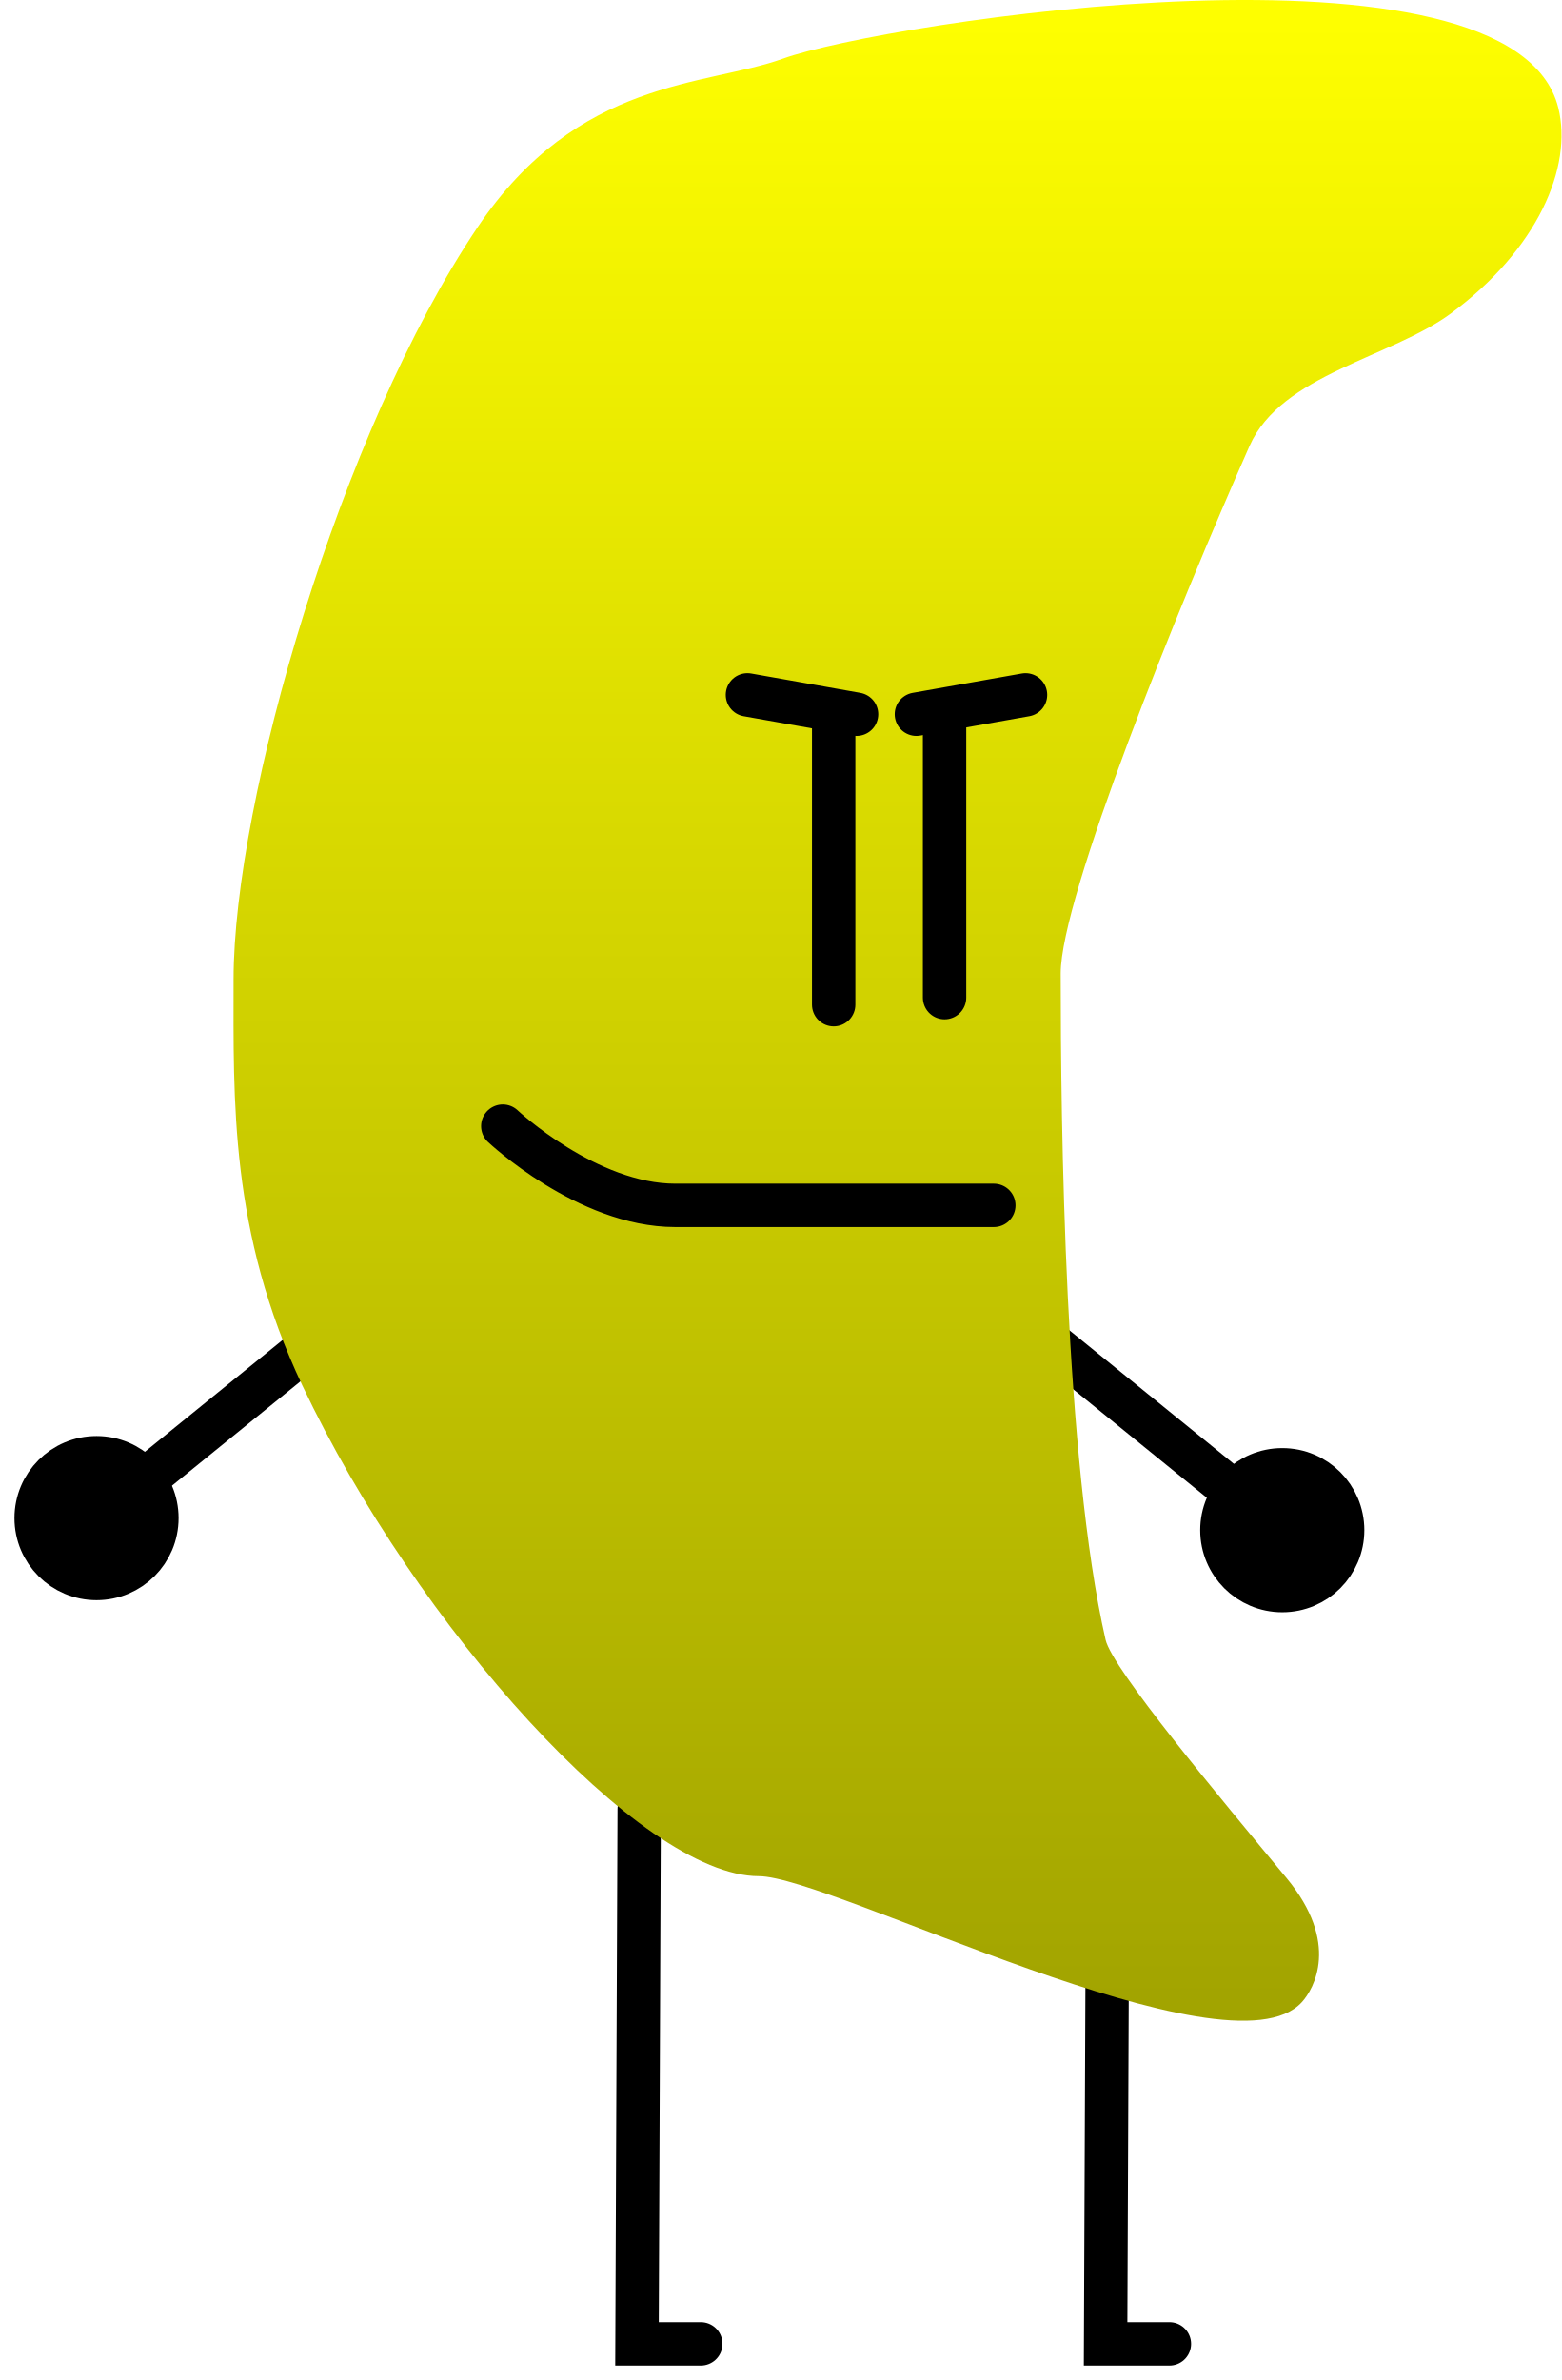
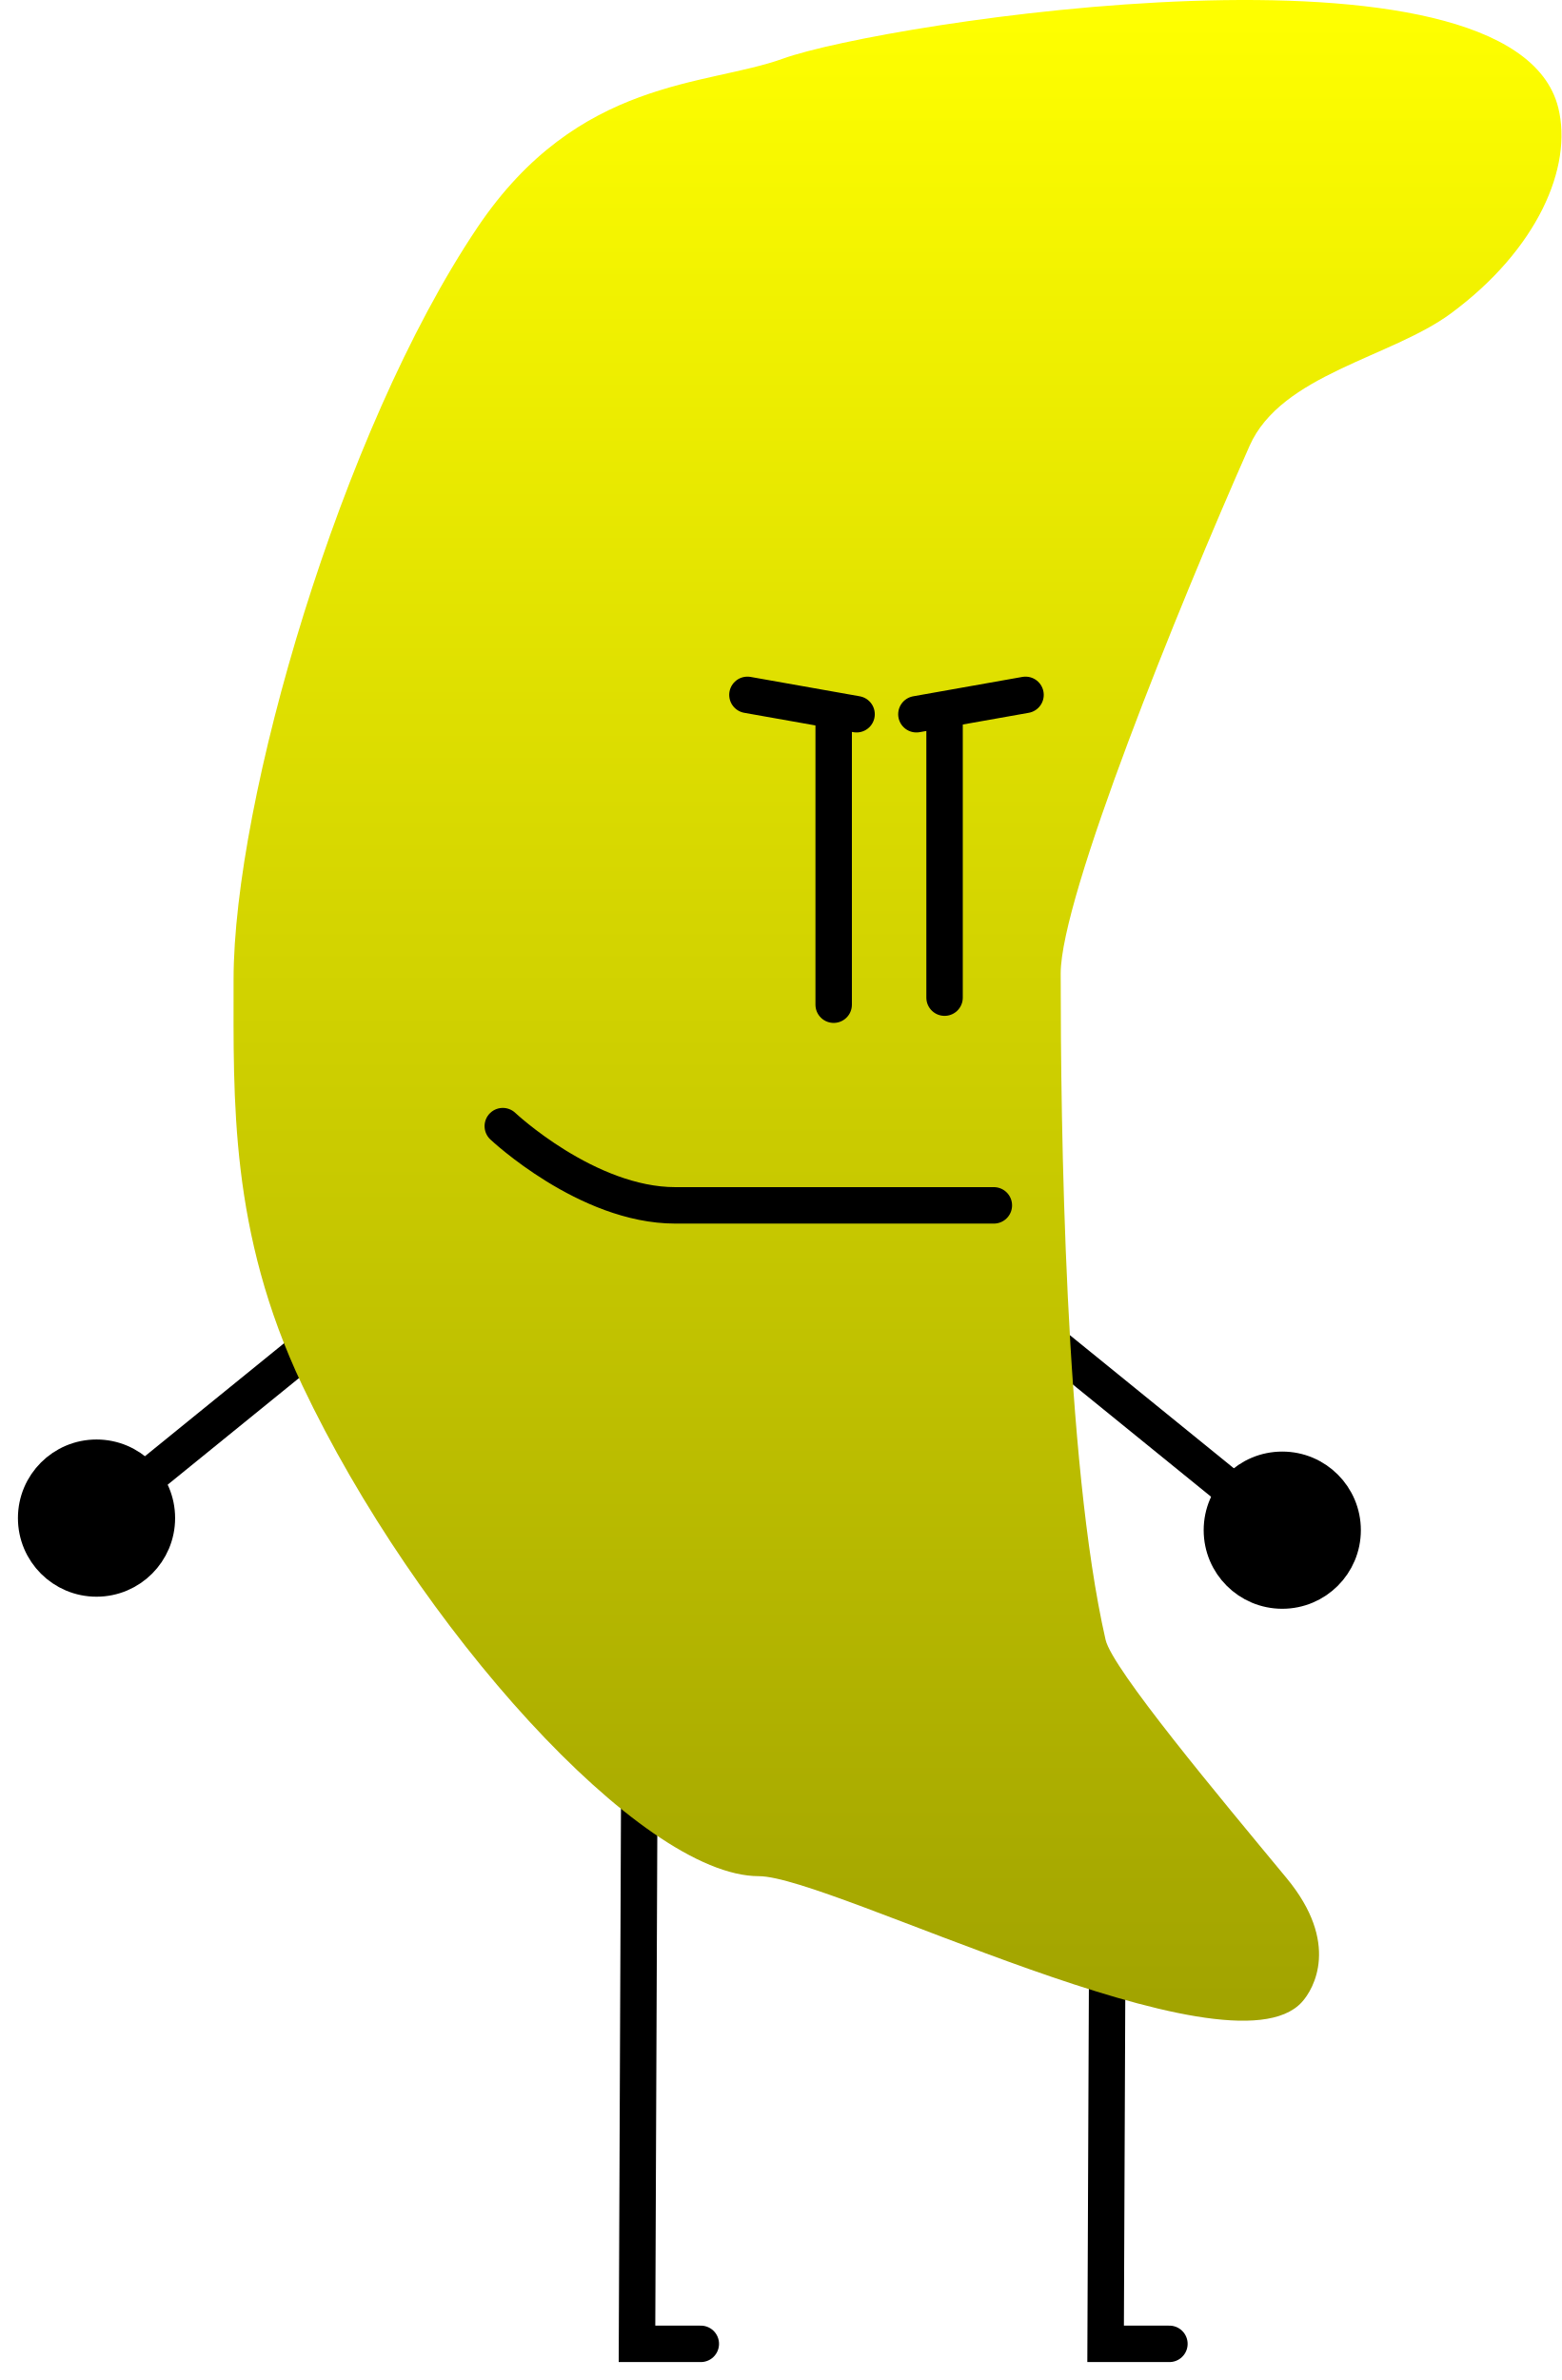
- <svg xmlns="http://www.w3.org/2000/svg" width="107.997" height="164.581" viewBox="0 0 107.997 164.581">
+ <svg xmlns="http://www.w3.org/2000/svg" width="128.55" height="195.903" viewBox="0 0 128.55 195.903">
  <defs>
-     <linearGradient id="linear-gradient-1" x1="62.074" y1="0" x2="62.074" y2="139.737" gradientUnits="userSpaceOnUse">
+     <linearGradient id="linear-gradient-1" x1="73.888" y1="0" x2="73.888" y2="166.33" gradientUnits="userSpaceOnUse">
      <stop offset="0" stop-color="#ffff00" />
      <stop offset="1" stop-color="#a1a300" />
    </linearGradient>
  </defs>
  <g id="Layer_1" data-name="Layer 1">
    <g id="Dr._Banana" data-name="Dr. Banana">
      <g id="Left_Arm" data-name="Left Arm">
-         <circle id="Hand" cx="6.676" cy="104.979" r="4.176" fill="#000000" stroke="#000000" stroke-width="3" stroke-miterlimit="10" />
-         <line id="Arm" x1="23.211" y1="91.617" x2="6.342" y2="105.313" fill="none" stroke="#000000" stroke-width="3" stroke-linecap="round" stroke-miterlimit="10" />
+         <circle id="Hand" cx="7.946" cy="124.958" r="4.97" fill="#000000" stroke="#000000" stroke-width="3" stroke-miterlimit="10" />
+         <line id="Arm" x1="27.628" y1="109.053" x2="7.548" y2="125.355" fill="none" stroke="#000000" stroke-width="3" stroke-linecap="round" stroke-miterlimit="10" />
      </g>
      <g id="Right_Arm" data-name="Right Arm">
-         <circle id="Hand-2" data-name="Hand" cx="88.684" cy="105.814" r="4.176" fill="#000000" stroke="#000000" stroke-width="3" stroke-miterlimit="10" />
-         <line id="Arm-2" data-name="Arm" x1="72.149" y1="92.452" x2="89.019" y2="106.148" fill="none" stroke="#000000" stroke-width="3" stroke-linecap="round" stroke-miterlimit="10" />
+         <circle id="Hand-2" data-name="Hand" cx="105.562" cy="125.952" r="4.97" fill="#000000" stroke="#000000" stroke-width="3" stroke-miterlimit="10" />
+         <line id="Arm-2" data-name="Arm" x1="85.88" y1="110.047" x2="105.96" y2="126.35" fill="none" stroke="#000000" stroke-width="3" stroke-linecap="round" stroke-miterlimit="10" />
      </g>
-       <polyline id="Right_Leg" data-name="Right Leg" points="80.879,162.081 76.466,162.081 76.618,125.562" fill="none" stroke="#000000" stroke-width="3" stroke-linecap="round" stroke-miterlimit="10" />
-       <polyline id="Left_Leg" data-name="Left Leg" points="48.468,162.081 44.056,162.081 44.208,125.106" fill="none" stroke="#000000" stroke-width="3" stroke-linecap="round" stroke-miterlimit="10" />
-       <path id="Body" d="M73.36 67.315 C73.36 77.803 73.634 101.001 76.464 113.392 C76.923 115.401 84.332 124.255 88.981 129.872 C92.697 134.362 90.873 137.537 90.04 138.451 C84.975 144.01 57.443 129.741 52.482 129.741 C44.311 129.741 28.809 112.475 20.906 95.799 C15.872 85.176 16.154 76.034 16.154 67.733 C16.154 55.423 23.518 29.852 33.024 15.723 C39.991 5.366 48.832 5.978 54.152 4.055 C61.083 1.55 104.641 -5.21 107.774 7.455 C108.788 11.551 106.347 17.243 100.344 21.676 C96.203 24.734 88.615 25.88 86.423 30.831 C81.44 42.084 73.36 62.048 73.36 67.315 Z" fill="url(#linear-gradient-1)" />
+       <polyline id="Right_Leg" data-name="Right Leg" points="96.271,192.927 91.019,192.927 91.2,149.458" fill="none" stroke="#000000" stroke-width="3" stroke-linecap="round" stroke-miterlimit="10" />
+       <polyline id="Left_Leg" data-name="Left Leg" points="57.693,192.927 52.44,192.927 52.621,148.915" fill="none" stroke="#000000" stroke-width="3" stroke-linecap="round" stroke-miterlimit="10" />
+       <path id="Body" d="M87.321 80.126 C87.321 92.61 87.648 120.222 91.016 134.972 C91.562 137.363 100.381 147.902 105.915 154.588 C110.338 159.932 108.167 163.712 107.175 164.8 C101.146 171.416 68.376 154.432 62.47 154.432 C52.744 154.432 34.292 133.88 24.885 114.031 C18.892 101.386 19.229 90.504 19.229 80.623 C19.229 65.971 27.994 35.534 39.309 18.715 C47.602 6.388 58.125 7.116 64.458 4.827 C72.708 1.844 124.555 -6.201 128.285 8.874 C129.491 13.749 126.586 20.525 119.441 25.801 C114.511 29.441 105.48 30.805 102.87 36.699 C96.939 50.092 87.321 73.857 87.321 80.126 Z" fill="url(#linear-gradient-1)" />
      <g id="Face">
-         <line id="Eye_R" data-name="Eye R" x1="65.328" y1="68.989" x2="65.328" y2="49.512" fill="none" stroke="#000000" stroke-width="3" stroke-linecap="round" stroke-miterlimit="10" />
-         <line id="Eye_L" data-name="Eye L" x1="57.659" y1="49.999" x2="57.659" y2="69.476" fill="none" stroke="#000000" stroke-width="3" stroke-linecap="round" stroke-miterlimit="10" />
-         <line id="Eyebrow_R" data-name="Eyebrow R" x1="70.928" y1="48.051" x2="63.38" y2="49.39" fill="none" stroke="#000000" stroke-width="3" stroke-linecap="round" stroke-miterlimit="10" />
-         <line id="Eyebrow_L" data-name="Eyebrow L" x1="51.694" y1="48.051" x2="59.242" y2="49.39" fill="none" stroke="#000000" stroke-width="3" stroke-linecap="round" stroke-miterlimit="10" />
-         <path id="Mouth" d="M68.736 83.353 C68.736 83.353 53.603 83.353 46.703 83.353 C40.592 83.353 34.774 77.875 34.774 77.875" fill="none" stroke="#000000" stroke-width="3" stroke-linecap="round" stroke-miterlimit="10" />
-         <circle id="Mouth_Open" data-name="Mouth Open" cx="39.013" cy="88.785" r="10.516" fill="none" stroke="#000000" stroke-width="3" stroke-miterlimit="10" display="none" />
+         <line id="Eye_R" data-name="Eye R" x1="77.761" y1="82.118" x2="77.761" y2="58.935" fill="none" stroke="#000000" stroke-width="3" stroke-linecap="round" stroke-miterlimit="10" />
+         <line id="Eye_L" data-name="Eye L" x1="68.632" y1="59.514" x2="68.632" y2="82.698" fill="none" stroke="#000000" stroke-width="3" stroke-linecap="round" stroke-miterlimit="10" />
+         <line id="Eyebrow_R" data-name="Eyebrow R" x1="84.426" y1="57.196" x2="75.442" y2="58.79" fill="none" stroke="#000000" stroke-width="3" stroke-linecap="round" stroke-miterlimit="10" />
+         <line id="Eyebrow_L" data-name="Eyebrow L" x1="61.532" y1="57.196" x2="70.516" y2="58.79" fill="none" stroke="#000000" stroke-width="3" stroke-linecap="round" stroke-miterlimit="10" />
+         <path id="Mouth" d="M81.818 99.216 C81.818 99.216 63.804 99.216 55.592 99.216 C48.318 99.216 41.392 92.695 41.392 92.695" fill="none" stroke="#000000" stroke-width="3" stroke-linecap="round" stroke-miterlimit="10" />
+         <circle id="Mouth_Open" data-name="Mouth Open" cx="46.437" cy="105.682" r="12.517" fill="none" stroke="#000000" stroke-width="3" stroke-miterlimit="10" display="none" />
      </g>
    </g>
  </g>
</svg>
